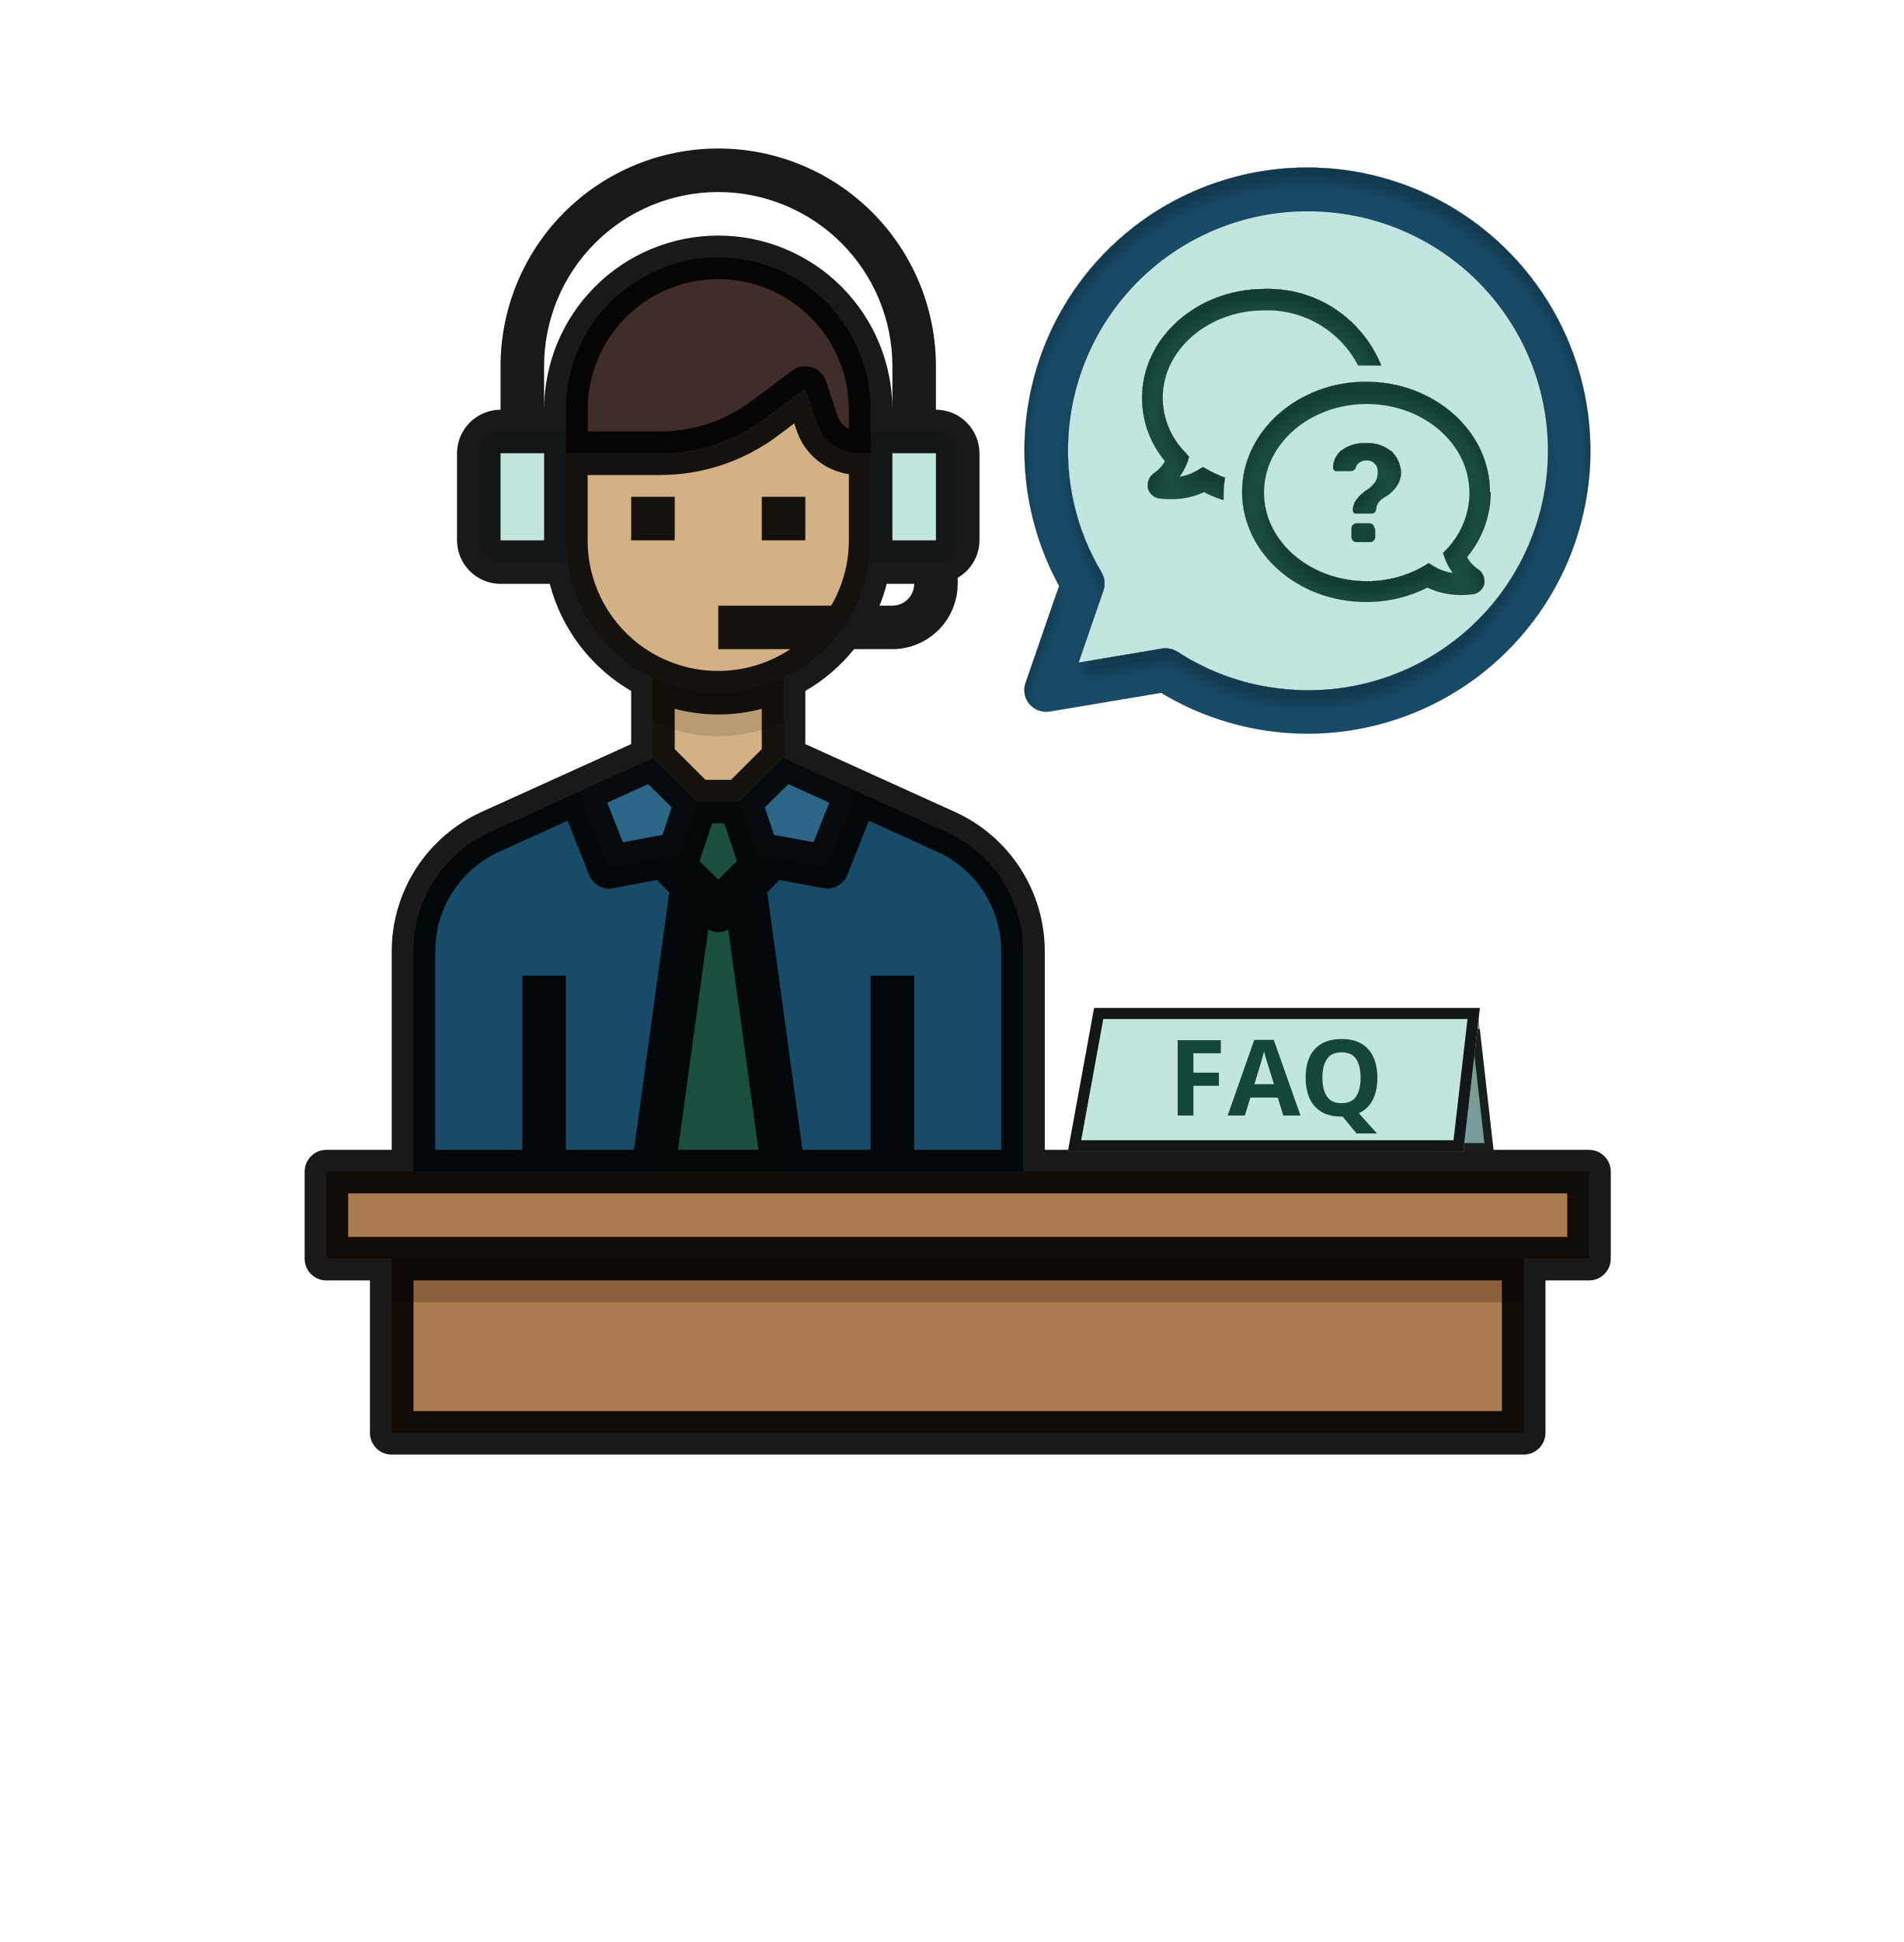
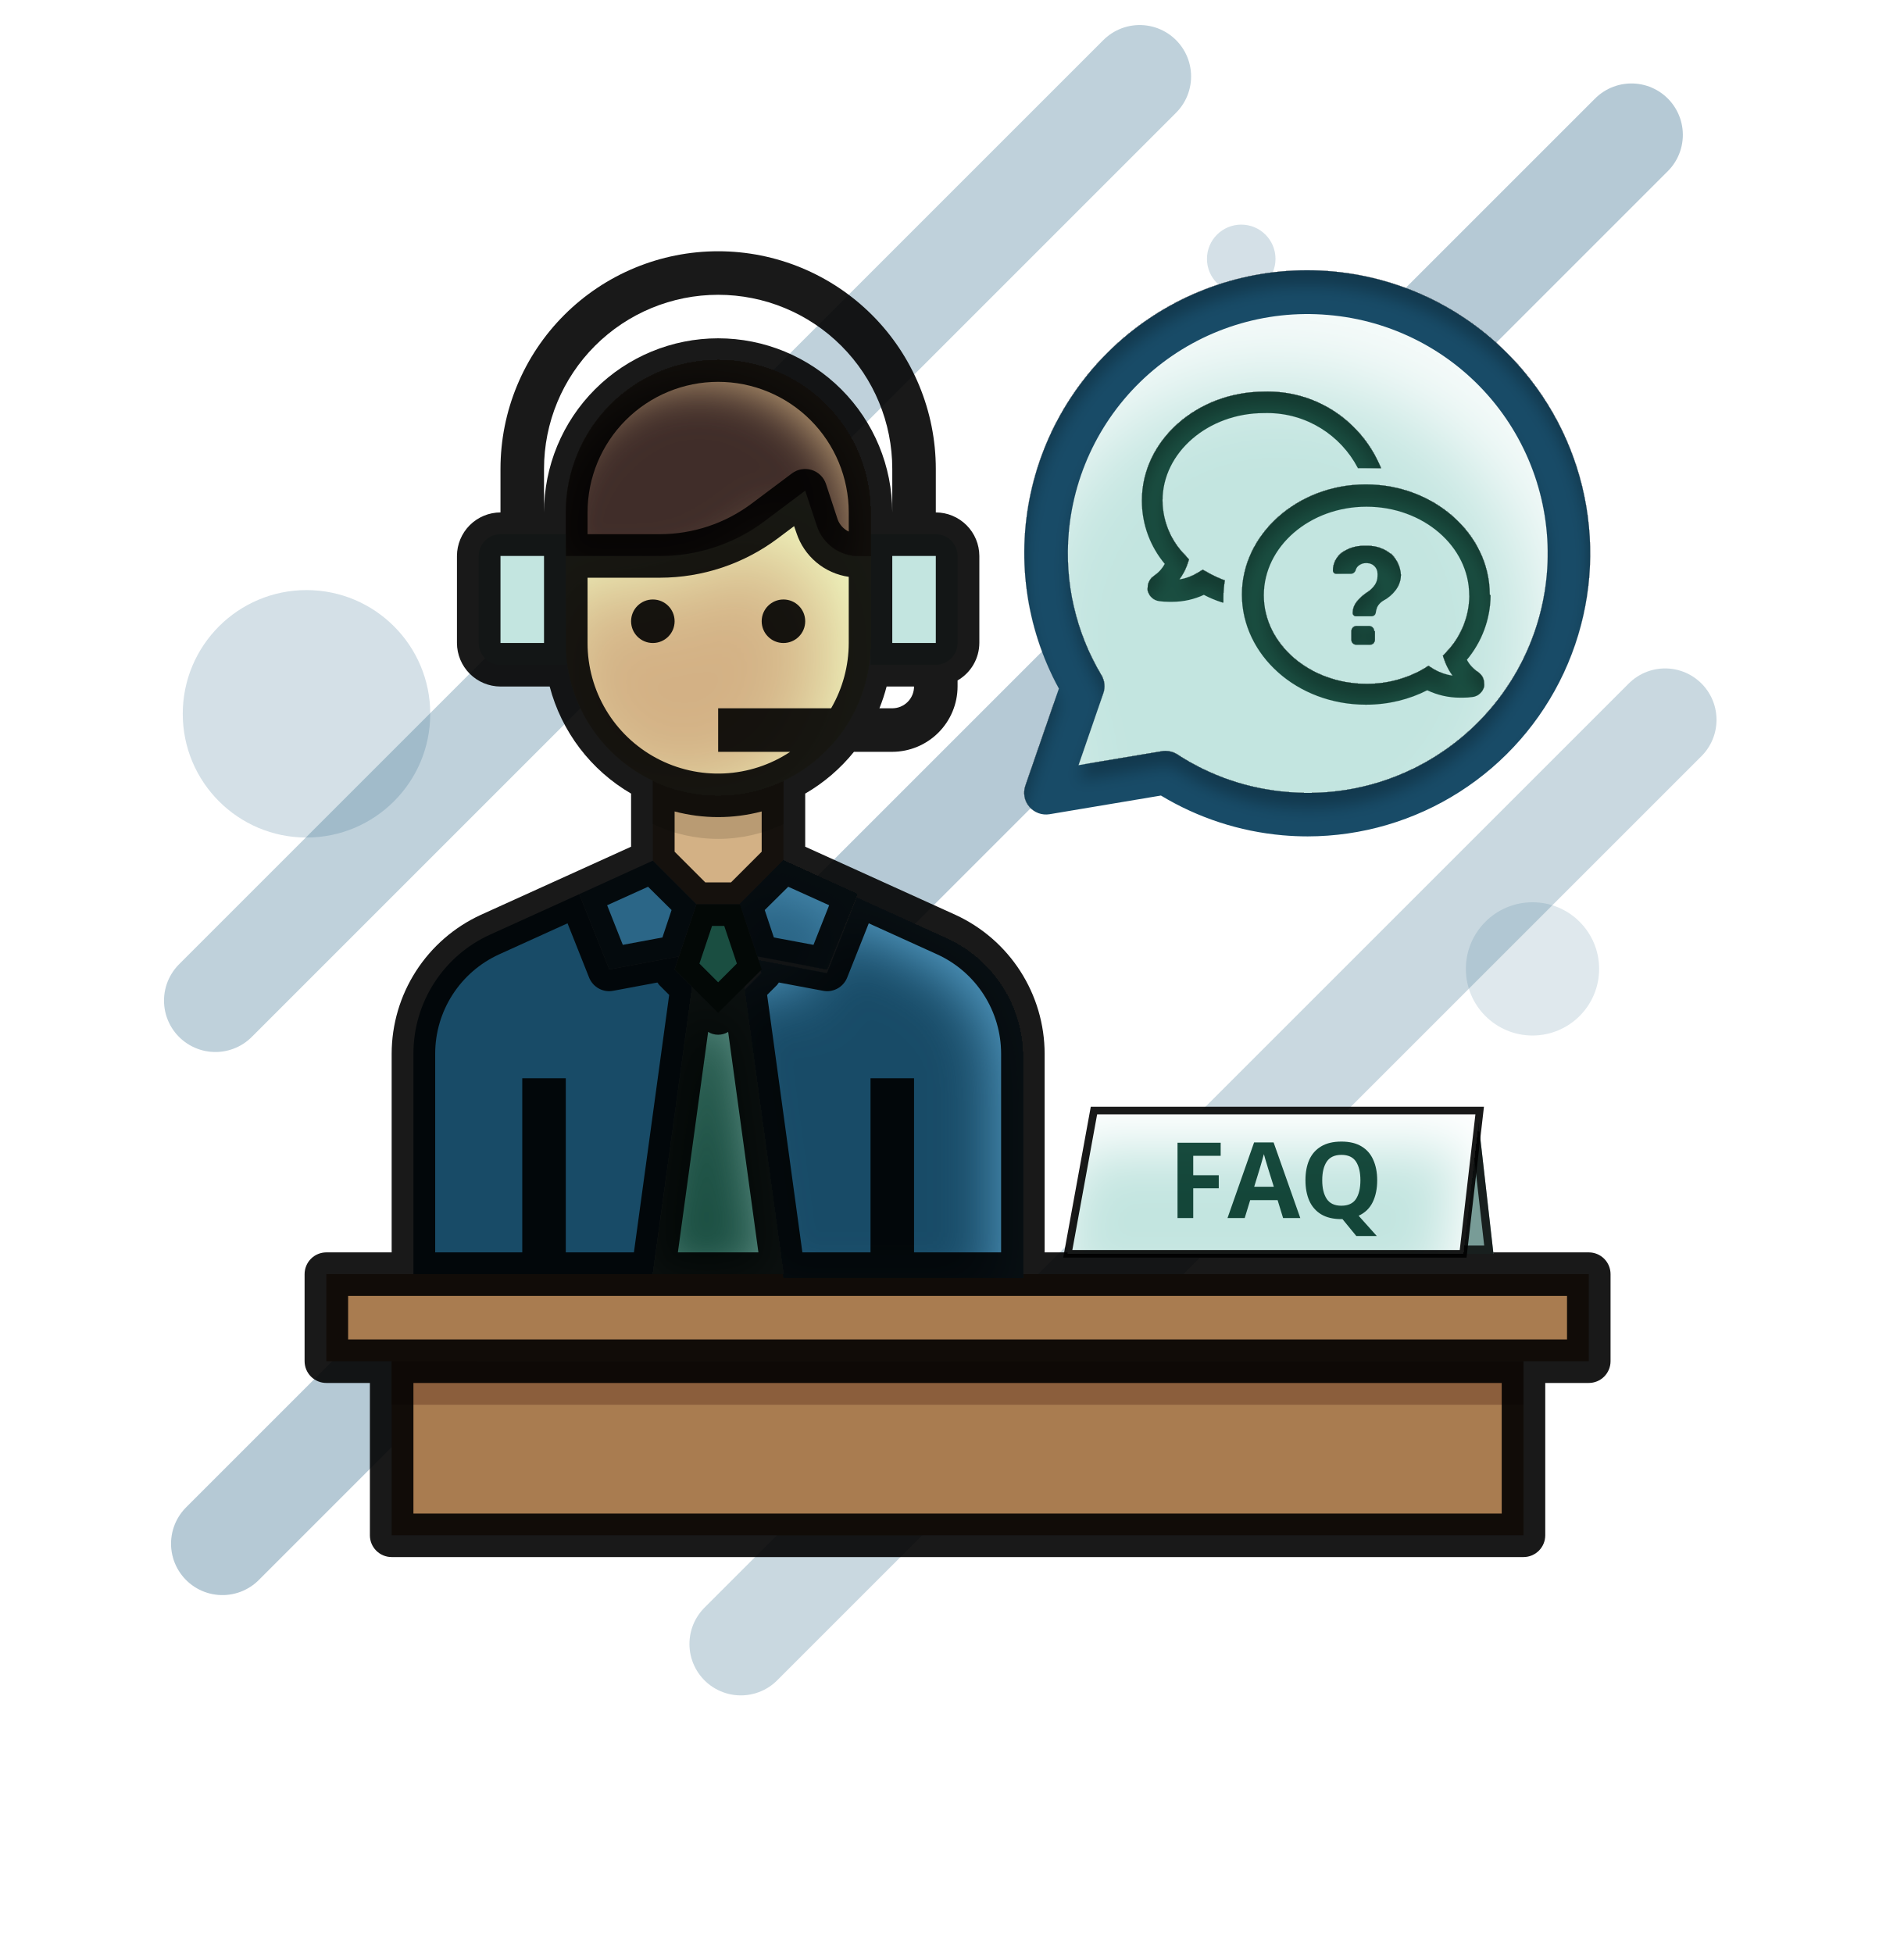
- <svg xmlns="http://www.w3.org/2000/svg" width="500" height="510" viewBox="0 0 500 510" fill="none">
-   <path d="M142.883 307.684H108.583V249.774C108.576 243.179 110.47 236.722 114.039 231.176C117.608 225.63 122.701 221.23 128.706 218.504L152.144 207.871L160.033 227.651L178.327 224.221L177.183 227.651L181.814 232.281L171.467 307.684H142.883Z" fill="#184B67" />
-   <path d="M205.766 176.201V199.068L194.333 210.501H182.9L171.467 199.068V176.201H205.766Z" fill="#D3B185" />
-   <path d="M417.283 307.684V330.551H400.133H102.867H85.717V307.684H108.583H142.883H171.466H205.766H234.35H268.65H417.283Z" fill="#A97C50" />
-   <path d="M400.133 330.551H102.867V376.284H400.133V330.551Z" fill="#A97C50" />
-   <path d="M234.35 307.684H205.766L195.419 232.281L200.05 227.651L198.906 224.221L217.2 227.651L225.089 207.871L248.527 218.504C254.532 221.23 259.625 225.63 263.194 231.176C266.763 236.722 268.657 243.179 268.65 249.774V307.684H234.35Z" fill="#184B67" />
-   <path d="M251.5 119.034V141.901C251.5 143.417 250.897 144.871 249.825 145.943C248.753 147.015 247.299 147.618 245.783 147.618H228.633V113.318H245.783C247.299 113.318 248.753 113.92 249.825 114.992C250.897 116.064 251.5 117.518 251.5 119.034Z" fill="#C3E5E0" />
-   <path d="M205.766 176.201V189.464C200.411 192.023 194.552 193.351 188.617 193.351C182.681 193.351 176.822 192.023 171.467 189.464V176.201H205.766Z" fill="#B99B73" />
-   <path d="M225.432 119.034C223.03 119.029 220.69 118.27 218.741 116.865C216.793 115.46 215.334 113.48 214.57 111.203L211.483 101.884L200.793 109.888C192.88 115.832 183.25 119.042 173.353 119.034H148.6V141.901C148.6 152.514 152.816 162.692 160.32 170.197C167.825 177.702 178.003 181.918 188.616 181.918C199.23 181.918 209.408 177.702 216.913 170.197C224.417 162.692 228.633 152.514 228.633 141.901V119.034H225.432Z" fill="#D3B185" />
-   <path d="M228.633 113.318V119.034H225.432C223.03 119.029 220.69 118.27 218.741 116.865C216.793 115.46 215.334 113.48 214.57 111.203L211.483 101.884L200.793 109.888C192.88 115.832 183.25 119.042 173.353 119.034H148.6V107.601C148.6 96.988 152.816 86.81 160.32 79.305C167.825 71.8 178.003 67.584 188.616 67.584C199.23 67.584 209.408 71.8 216.913 79.305C224.417 86.81 228.633 96.988 228.633 107.601V113.318Z" fill="#402D29" />
-   <path d="M205.767 199.068L225.089 207.871L217.2 227.651L198.907 224.221L194.333 210.501L205.767 199.068Z" fill="#2B6687" />
-   <path d="M195.419 232.281L205.766 307.684H171.467L181.814 232.281L188.617 239.084L195.419 232.281Z" fill="#1A4E41" />
-   <path d="M198.907 224.221L200.05 227.651L195.419 232.281L188.617 239.084L181.814 232.281L177.183 227.651L178.327 224.221L182.9 210.501H194.333L198.907 224.221Z" fill="#1A4E41" />
-   <path d="M182.9 210.501L178.327 224.221L160.033 227.651L152.144 207.871L171.467 199.068L182.9 210.501Z" fill="#2B6687" />
-   <path d="M148.6 141.901V147.618H131.45C129.934 147.618 128.48 147.015 127.408 145.943C126.336 144.871 125.733 143.417 125.733 141.901V119.034C125.733 117.518 126.336 116.064 127.408 114.992C128.48 113.92 129.934 113.318 131.45 113.318H148.6V141.901Z" fill="#C3E5E0" />
-   <path d="M400.133 330.551H102.867V341.984H400.133V330.551Z" fill="#8B5E3C" />
-   <path d="M417.283 301.966H274.366V249.773C274.354 242.089 272.139 234.57 267.985 228.106C263.831 221.642 257.912 216.504 250.928 213.301L211.483 195.407V181.459C216.388 178.615 220.728 174.894 224.288 170.483H234.35C238.894 170.469 243.248 168.658 246.462 165.445C249.675 162.231 251.486 157.877 251.5 153.333V151.732C253.228 150.734 254.665 149.302 255.668 147.577C256.67 145.852 257.204 143.895 257.216 141.899V119.033C257.207 116.003 256 113.1 253.858 110.958C251.715 108.816 248.813 107.609 245.783 107.599V96.166C245.783 81.005 239.76 66.464 229.039 55.743C218.319 45.023 203.778 39 188.617 39C173.455 39 158.914 45.023 148.194 55.743C137.473 66.464 131.45 81.005 131.45 96.166V107.599C128.42 107.609 125.518 108.816 123.375 110.958C121.233 113.1 120.026 116.003 120.017 119.033V141.899C120.026 144.929 121.233 147.832 123.375 149.974C125.518 152.116 128.42 153.324 131.45 153.333H144.37C145.908 159.197 148.588 164.7 152.257 169.526C155.926 174.353 160.511 178.408 165.75 181.459V195.407L126.305 213.301C119.321 216.504 113.402 221.642 109.248 228.106C105.094 234.57 102.879 242.089 102.867 249.773V301.966H85.717C84.201 301.966 82.746 302.568 81.674 303.64C80.602 304.712 80 306.166 80 307.683V330.549C80 332.065 80.602 333.519 81.674 334.591C82.746 335.664 84.201 336.266 85.717 336.266H97.15V376.282C97.15 377.799 97.752 379.253 98.824 380.325C99.896 381.397 101.35 381.999 102.867 381.999H400.133C401.649 381.999 403.103 381.397 404.175 380.325C405.247 379.253 405.85 377.799 405.85 376.282V336.266H417.283C418.799 336.266 420.253 335.664 421.325 334.591C422.397 333.519 423 332.065 423 330.549V307.683C423 306.166 422.397 304.712 421.325 303.64C420.253 302.568 418.799 301.966 417.283 301.966ZM222.516 229.764L228.176 215.53L246.183 223.705C251.178 225.99 255.411 229.662 258.381 234.283C261.35 238.904 262.93 244.28 262.933 249.773V301.966H240.066V256.233H228.633V301.966H210.74L201.479 234.338L204.109 231.708C204.275 231.509 204.427 231.299 204.566 231.079L216.171 233.252C216.51 233.318 216.854 233.356 217.2 233.366C218.345 233.367 219.464 233.024 220.412 232.382C221.359 231.74 222.093 230.828 222.516 229.764ZM217.771 210.785L213.656 221.189L203.251 219.246L200.85 212.043L207.024 205.926L217.771 210.785ZM222.916 112.63C221.562 111.987 220.515 110.837 220.001 109.429L216.914 100.053C216.617 99.201 216.124 98.43 215.475 97.803C214.826 97.176 214.039 96.711 213.177 96.444C212.314 96.177 211.402 96.116 210.512 96.266C209.622 96.417 208.78 96.774 208.053 97.309L197.363 105.313C190.428 110.492 182.009 113.299 173.353 113.316H154.317V107.599C154.317 98.503 157.93 89.778 164.363 83.346C170.795 76.913 179.52 73.299 188.617 73.299C197.713 73.299 206.438 76.913 212.87 83.346C219.303 89.778 222.916 98.503 222.916 107.599V112.63ZM234.35 159.049H230.977C231.725 157.185 232.355 155.276 232.863 153.333H240.066C240.066 154.849 239.464 156.303 238.392 157.375C237.32 158.447 235.866 159.049 234.35 159.049ZM245.783 141.899H234.35V119.033H245.783V141.899ZM142.883 141.899H131.45V119.033H142.883V141.899ZM142.883 107.599V96.166C142.883 84.037 147.702 72.404 156.278 63.828C164.855 55.251 176.487 50.433 188.617 50.433C200.746 50.433 212.378 55.251 220.955 63.828C229.532 72.404 234.35 84.037 234.35 96.166V107.599C234.35 95.47 229.532 83.838 220.955 75.261C212.378 66.684 200.746 61.866 188.617 61.866C176.487 61.866 164.855 66.684 156.278 75.261C147.702 83.838 142.883 95.47 142.883 107.599ZM154.317 141.899V124.749H173.353C184.483 124.736 195.311 121.127 204.223 114.459L208.568 111.201L209.197 113.03C210.19 116.031 211.999 118.696 214.423 120.726C216.846 122.756 219.788 124.07 222.916 124.521V141.899C222.91 147.924 221.313 153.84 218.286 159.049H188.617V170.483H207.539C202.373 173.911 196.375 175.874 190.182 176.162C183.989 176.45 177.834 175.053 172.373 172.12C166.911 169.187 162.347 164.827 159.168 159.505C155.988 154.184 154.311 148.099 154.317 141.899ZM185.987 244.056C186.778 244.542 187.688 244.799 188.617 244.799C189.545 244.799 190.455 244.542 191.246 244.056L199.192 301.966H178.041L185.987 244.056ZM183.7 226.106L187.016 216.216H190.217L193.533 226.106L188.617 231.022L183.7 226.106ZM191.989 204.783H185.244L177.183 196.722V186.146C184.677 188.128 192.556 188.128 200.05 186.146V196.722L191.989 204.783ZM170.209 205.926L176.383 212.043L173.982 219.246L163.578 221.189L159.462 210.785L170.209 205.926ZM114.3 249.773C114.303 244.28 115.883 238.904 118.853 234.283C121.822 229.662 126.055 225.99 131.05 223.705L149.057 215.53L154.717 229.764C155.14 230.828 155.874 231.74 156.822 232.382C157.769 233.024 158.888 233.367 160.033 233.366C160.379 233.356 160.723 233.318 161.062 233.252L172.667 231.079C172.806 231.299 172.958 231.509 173.124 231.708L175.754 234.338L166.493 301.966H148.6V256.233H137.167V301.966H114.3V249.773ZM394.416 370.566H108.583V336.266H394.416V370.566ZM411.566 324.833H91.433V313.399H411.566V324.833Z" fill="black" fill-opacity="0.9" />
-   <path d="M211.483 130.468H200.05V141.901H211.483V130.468Z" fill="black" fill-opacity="0.9" />
-   <path d="M177.183 130.468H165.75V141.901H177.183V130.468Z" fill="black" fill-opacity="0.9" />
-   <path d="M388 265L392.246 302.344H376.688L388 265Z" fill="#789C97" />
-   <path d="M378.151 301.258L387.515 270.344L391.03 301.258H378.151Z" stroke="black" stroke-opacity="0.8" stroke-width="2.171" />
-   <path d="M287.32 264.715H388.628L384.286 302.344H280.445L287.32 264.715Z" fill="#C3E5E0" />
-   <path d="M282.181 300.897L288.526 266.162H387.004L382.996 300.897H282.181Z" stroke="black" stroke-opacity="0.9" stroke-width="2.895" />
+ <svg xmlns="http://www.w3.org/2000/svg" width="500" height="513" viewBox="0 0 500 513" fill="none">
+   <line x1="194.576" y1="431.832" x2="437.332" y2="189.076" stroke="#2B6687" stroke-opacity="0.25" stroke-width="27" stroke-linecap="round" />
+   <line x1="58.421" y1="405.487" x2="428.487" y2="35.421" stroke="#2B6687" stroke-opacity="0.35" stroke-width="27" stroke-linecap="round" />
+   <line x1="56.576" y1="262.832" x2="299.332" y2="20.076" stroke="#2B6687" stroke-opacity="0.3" stroke-width="27" stroke-linecap="round" />
+   <path d="M420 254.5C420 264.165 412.165 272 402.5 272C392.835 272 385 264.165 385 254.5C385 244.835 392.835 237 402.5 237C412.165 237 420 244.835 420 254.5Z" fill="#2B6687" fill-opacity="0.15" />
+   <path d="M335 68C335 72.971 330.971 77 326 77C321.029 77 317 72.971 317 68C317 63.029 321.029 59 326 59C330.971 59 335 63.029 335 68Z" fill="#2B6687" fill-opacity="0.2" />
+   <path d="M113 187.5C113 205.449 98.449 220 80.5 220C62.551 220 48 205.449 48 187.5C48 169.551 62.551 155 80.5 155C98.449 155 113 169.551 113 187.5Z" fill="#2B6687" fill-opacity="0.2" />
+   <path d="M142.883 334.684H108.583V276.774C108.576 270.179 110.47 263.722 114.039 258.176C117.608 252.63 122.701 248.23 128.706 245.504L152.144 234.871L160.033 254.651L178.327 251.221L177.183 254.651L181.814 259.281L171.467 334.684H142.883Z" fill="#184B67" />
+   <path d="M205.766 203.201V226.068L194.333 237.501H182.9L171.467 226.068V203.201H205.766Z" fill="#D3B185" />
+   <path d="M417.283 334.684V357.551H400.133H102.867H85.717V334.684H108.583H142.883H171.466H205.766H234.35H268.65H417.283Z" fill="#A97C50" />
+   <path d="M400.133 357.551H102.867V403.284H400.133V357.551Z" fill="#A97C50" />
+   <g filter="url(#filter0_i)">
+     <path d="M234.35 335.684H205.766L195.419 260.281L200.05 255.651L198.906 252.221L217.2 255.651L225.089 235.871L248.527 246.504C254.532 249.23 259.625 253.63 263.194 259.176C266.763 264.722 268.657 271.179 268.65 277.774V335.684H234.35Z" fill="#184B67" />
+   </g>
+   <path d="M251.5 146.034V168.901C251.5 170.417 250.897 171.871 249.825 172.943C248.753 174.015 247.299 174.618 245.783 174.618H228.633V140.318H245.783C247.299 140.318 248.753 140.92 249.825 141.992C250.897 143.064 251.5 144.518 251.5 146.034Z" fill="#C3E5E0" />
+   <path d="M205.766 203.201V216.464C200.411 219.023 194.552 220.351 188.617 220.351C182.681 220.351 176.822 219.023 171.467 216.464V203.201H205.766Z" fill="#B99B73" />
+   <g filter="url(#filter1_i)">
+     <path d="M225.432 146.034C223.03 146.029 220.69 145.27 218.741 143.865C216.793 142.46 215.334 140.48 214.57 138.202L211.483 128.884L200.793 136.888C192.88 142.832 183.25 146.042 173.353 146.034H148.6V168.901C148.6 179.514 152.816 189.692 160.32 197.197C167.825 204.702 178.003 208.918 188.616 208.918C199.23 208.918 209.408 204.702 216.913 197.197C224.417 189.692 228.633 179.514 228.633 168.901V146.034H225.432Z" fill="#D3B185" />
+   </g>
+   <g filter="url(#filter2_i)">
+     <path d="M228.633 140.318V146.034H225.432C223.03 146.029 220.69 145.27 218.741 143.865C216.793 142.46 215.334 140.48 214.57 138.202L211.483 128.884L200.793 136.888C192.88 142.831 183.25 146.042 173.353 146.034H148.6V134.601C148.6 123.988 152.816 113.81 160.32 106.305C167.825 98.8 178.003 94.584 188.616 94.584C199.23 94.584 209.408 98.8 216.913 106.305C224.417 113.81 228.633 123.988 228.633 134.601V140.318Z" fill="#402D29" />
+   </g>
+   <g filter="url(#filter3_i)">
+     <path d="M205.767 226.068L225.089 234.871L217.2 254.651L198.907 251.221L194.333 237.501L205.767 226.068Z" fill="#2B6687" />
+   </g>
+   <g filter="url(#filter4_i)">
+     <path d="M195.419 259.281L205.766 334.684H171.467L181.814 259.281L188.617 266.084L195.419 259.281Z" fill="#1A4E41" />
+   </g>
+   <path d="M198.907 251.221L200.05 254.651L195.419 259.281L188.617 266.084L181.814 259.281L177.183 254.651L178.327 251.221L182.9 237.501H194.333L198.907 251.221Z" fill="#1A4E41" />
+   <path d="M182.9 237.501L178.327 251.221L160.033 254.651L152.144 234.871L171.467 226.068L182.9 237.501Z" fill="#2B6687" />
+   <path d="M148.6 168.901V174.618H131.45C129.934 174.618 128.48 174.015 127.408 172.943C126.336 171.871 125.733 170.417 125.733 168.901V146.034C125.733 144.518 126.336 143.064 127.408 141.992C128.48 140.92 129.934 140.318 131.45 140.318H148.6V168.901Z" fill="#C3E5E0" />
+   <path d="M400.133 357.551H102.867V368.984H400.133V357.551Z" fill="#8B5E3C" />
+   <path d="M417.283 328.966H274.366V276.773C274.354 269.089 272.139 261.57 267.985 255.106C263.831 248.642 257.912 243.504 250.928 240.3L211.483 222.407V208.459C216.388 205.615 220.728 201.894 224.288 197.483H234.35C238.894 197.469 243.248 195.658 246.462 192.445C249.675 189.231 251.486 184.877 251.5 180.333V178.732C253.228 177.734 254.665 176.302 255.668 174.577C256.67 172.852 257.204 170.895 257.216 168.899V146.033C257.207 143.003 256 140.1 253.858 137.958C251.715 135.816 248.813 134.608 245.783 134.599V123.166C245.783 108.005 239.76 93.464 229.039 82.743C218.319 72.022 203.778 65.999 188.617 65.999C173.455 65.999 158.914 72.022 148.194 82.743C137.473 93.464 131.45 108.005 131.45 123.166V134.599C128.42 134.608 125.518 135.816 123.375 137.958C121.233 140.1 120.026 143.003 120.017 146.033V168.899C120.026 171.929 121.233 174.832 123.375 176.974C125.518 179.116 128.42 180.324 131.45 180.333H144.37C145.908 186.197 148.588 191.7 152.257 196.526C155.926 201.353 160.511 205.408 165.75 208.459V222.407L126.305 240.3C119.321 243.504 113.402 248.642 109.248 255.106C105.094 261.57 102.879 269.089 102.867 276.773V328.966H85.717C84.201 328.966 82.746 329.568 81.674 330.64C80.602 331.712 80 333.166 80 334.682V357.549C80 359.065 80.602 360.519 81.674 361.591C82.746 362.664 84.201 363.266 85.717 363.266H97.15V403.282C97.15 404.799 97.752 406.253 98.824 407.325C99.896 408.397 101.35 408.999 102.867 408.999H400.133C401.649 408.999 403.103 408.397 404.175 407.325C405.247 406.253 405.85 404.799 405.85 403.282V363.266H417.283C418.799 363.266 420.253 362.664 421.325 361.591C422.397 360.519 423 359.065 423 357.549V334.682C423 333.166 422.397 331.712 421.325 330.64C420.253 329.568 418.799 328.966 417.283 328.966ZM222.516 256.764L228.176 242.53L246.183 250.705C251.178 252.99 255.411 256.662 258.381 261.283C261.35 265.904 262.93 271.28 262.933 276.773V328.966H240.066V283.233H228.633V328.966H210.74L201.479 261.338L204.109 258.708C204.275 258.509 204.427 258.299 204.566 258.079L216.171 260.252C216.51 260.318 216.854 260.356 217.2 260.366C218.345 260.367 219.464 260.024 220.412 259.382C221.359 258.74 222.093 257.828 222.516 256.764ZM217.771 237.785L213.656 248.189L203.251 246.246L200.85 239.043L207.024 232.926L217.771 237.785ZM222.916 139.63C221.562 138.987 220.515 137.837 220.001 136.429L216.914 127.053C216.617 126.201 216.124 125.43 215.475 124.803C214.826 124.176 214.039 123.711 213.177 123.444C212.314 123.177 211.402 123.116 210.512 123.266C209.622 123.417 208.78 123.774 208.053 124.309L197.363 132.313C190.428 137.492 182.009 140.299 173.353 140.316H154.317V134.599C154.317 125.503 157.93 116.778 164.363 110.346C170.795 103.913 179.52 100.299 188.617 100.299C197.713 100.299 206.438 103.913 212.87 110.346C219.303 116.778 222.916 125.503 222.916 134.599V139.63ZM234.35 186.049H230.977C231.725 184.185 232.355 182.276 232.863 180.333H240.066C240.066 181.849 239.464 183.303 238.392 184.375C237.32 185.447 235.866 186.049 234.35 186.049ZM245.783 168.899H234.35V146.033H245.783V168.899ZM142.883 168.899H131.45V146.033H142.883V168.899ZM142.883 134.599V123.166C142.883 111.037 147.702 99.404 156.278 90.828C164.855 82.251 176.487 77.433 188.617 77.433C200.746 77.433 212.378 82.251 220.955 90.828C229.532 99.404 234.35 111.037 234.35 123.166V134.599C234.35 122.47 229.532 110.838 220.955 102.261C212.378 93.684 200.746 88.866 188.617 88.866C176.487 88.866 164.855 93.684 156.278 102.261C147.702 110.838 142.883 122.47 142.883 134.599ZM154.317 168.899V151.749H173.353C184.483 151.736 195.311 148.127 204.223 141.459L208.568 138.201L209.197 140.03C210.19 143.031 211.999 145.696 214.423 147.726C216.846 149.756 219.788 151.07 222.916 151.521V168.899C222.91 174.924 221.313 180.84 218.286 186.049H188.617V197.483H207.539C202.373 200.911 196.375 202.873 190.182 203.162C183.989 203.45 177.834 202.053 172.373 199.12C166.911 196.187 162.347 191.827 159.168 186.505C155.988 181.183 154.311 175.099 154.317 168.899ZM185.987 271.056C186.778 271.542 187.688 271.799 188.617 271.799C189.545 271.799 190.455 271.542 191.246 271.056L199.192 328.966H178.041L185.987 271.056ZM183.7 253.106L187.016 243.216H190.217L193.533 253.106L188.617 258.022L183.7 253.106ZM191.989 231.783H185.244L177.183 223.722V213.146C184.677 215.128 192.556 215.128 200.05 213.146V223.722L191.989 231.783ZM170.209 232.926L176.383 239.043L173.982 246.246L163.578 248.189L159.462 237.785L170.209 232.926ZM114.3 276.773C114.303 271.28 115.883 265.904 118.853 261.283C121.822 256.662 126.055 252.99 131.05 250.705L149.057 242.53L154.717 256.764C155.14 257.828 155.874 258.74 156.822 259.382C157.769 260.024 158.888 260.367 160.033 260.366C160.379 260.356 160.723 260.318 161.062 260.252L172.667 258.079C172.806 258.299 172.958 258.509 173.124 258.708L175.754 261.338L166.493 328.966H148.6V283.233H137.167V328.966H114.3V276.773ZM394.416 397.566H108.583V363.266H394.416V397.566ZM411.566 351.832H91.433V340.399H411.566V351.832Z" fill="black" fill-opacity="0.9" />
+   <path d="M200.05 163.184C200.05 166.342 202.609 168.901 205.766 168.901C208.924 168.901 211.483 166.342 211.483 163.184C211.483 160.027 208.924 157.468 205.766 157.468C202.609 157.468 200.05 160.027 200.05 163.184Z" fill="black" fill-opacity="0.9" />
+   <path d="M165.75 163.184C165.75 166.342 168.309 168.901 171.466 168.901C174.624 168.901 177.183 166.342 177.183 163.184C177.183 160.027 174.624 157.468 171.466 157.468C168.309 157.468 165.75 160.027 165.75 163.184Z" fill="black" fill-opacity="0.9" />
+   <path d="M388 292L392.246 329.344H376.688L388 292Z" fill="#789C97" />
+   <path d="M378.151 328.258L387.515 297.344L391.03 328.258H378.151Z" stroke="black" stroke-opacity="0.8" stroke-width="2.171" />
+   <g filter="url(#filter5_i)">
+     <path d="M287.32 291.715H388.628L384.286 329.344H280.445L287.32 291.715Z" fill="#C3E5E0" />
+   </g>
+   <path d="M287.32 291.715H388.628L384.286 329.344H280.445L287.32 291.715Z" stroke="black" stroke-opacity="0.9" stroke-width="2" />
  <g style="mix-blend-mode:multiply">
-     <path d="M313.394 292.951H309.266V273.168H320.599V276.604H313.394V281.702H320.1V285.138H313.394V292.951ZM336.997 292.951L335.556 288.241H328.352L326.911 292.951H322.395L329.377 273.085H334.503L341.514 292.951H336.997ZM333.118 280.122C333.026 279.808 332.906 279.411 332.758 278.931C332.61 278.451 332.462 277.961 332.314 277.462C332.167 276.964 332.047 276.53 331.954 276.16C331.862 276.53 331.733 276.991 331.566 277.546C331.419 278.081 331.271 278.599 331.123 279.097C330.994 279.578 330.892 279.919 330.818 280.122L329.405 284.722H334.559L333.118 280.122ZM361.71 283.032C361.71 285.248 361.313 287.17 360.519 288.795C359.724 290.402 358.496 291.584 356.833 292.342L361.599 297.662H356.224L352.594 293.228H352.289C350.146 293.228 348.373 292.804 346.969 291.954C345.584 291.104 344.549 289.913 343.866 288.38C343.201 286.846 342.868 285.055 342.868 283.004C342.868 280.954 343.201 279.171 343.866 277.656C344.549 276.142 345.584 274.969 346.969 274.137C348.373 273.288 350.156 272.863 352.317 272.863C354.46 272.863 356.224 273.288 357.609 274.137C358.995 274.969 360.02 276.151 360.685 277.684C361.368 279.199 361.71 280.981 361.71 283.032ZM347.274 283.032C347.274 285.101 347.671 286.736 348.466 287.936C349.26 289.118 350.534 289.71 352.289 289.71C354.081 289.71 355.365 289.118 356.141 287.936C356.917 286.736 357.304 285.101 357.304 283.032C357.304 280.944 356.917 279.31 356.141 278.127C355.365 276.945 354.09 276.354 352.317 276.354C350.544 276.354 349.26 276.945 348.466 278.127C347.671 279.31 347.274 280.944 347.274 283.032Z" fill="#1A4E41" />
+     <path d="M313.394 319.951H309.266V300.168H320.599V303.603H313.394V308.702H320.1V312.138H313.394V319.951ZM336.997 319.951L335.556 315.241H328.352L326.911 319.951H322.395L329.377 300.084H334.503L341.514 319.951H336.997ZM333.118 307.122C333.026 306.808 332.906 306.411 332.758 305.931C332.61 305.451 332.462 304.961 332.314 304.462C332.167 303.964 332.047 303.53 331.954 303.16C331.862 303.53 331.733 303.991 331.566 304.546C331.419 305.081 331.271 305.598 331.123 306.097C330.994 306.577 330.892 306.919 330.818 307.122L329.405 311.722H334.559L333.118 307.122ZM361.71 310.032C361.71 312.248 361.313 314.17 360.519 315.795C359.724 317.402 358.496 318.584 356.833 319.342L361.599 324.662H356.224L352.594 320.228H352.289C350.146 320.228 348.373 319.804 346.969 318.954C345.584 318.104 344.549 316.913 343.866 315.379C343.201 313.846 342.868 312.054 342.868 310.004C342.868 307.954 343.201 306.171 343.866 304.656C344.549 303.142 345.584 301.969 346.969 301.137C348.373 300.288 350.156 299.863 352.317 299.863C354.46 299.863 356.224 300.288 357.609 301.137C358.995 301.969 360.02 303.151 360.685 304.684C361.368 306.199 361.71 307.981 361.71 310.032ZM347.274 310.032C347.274 312.101 347.671 313.735 348.466 314.936C349.26 316.118 350.534 316.709 352.289 316.709C354.081 316.709 355.365 316.118 356.141 314.936C356.917 313.735 357.304 312.101 357.304 310.032C357.304 307.944 356.917 306.31 356.141 305.127C355.365 303.945 354.09 303.354 352.317 303.354C350.544 303.354 349.26 303.945 348.466 305.127C347.671 306.31 347.274 307.944 347.274 310.032Z" fill="#1A4E41" />
  </g>
-   <path d="M411.653 124.377C410.874 133.352 408.332 142.084 404.174 150.075C400.015 158.066 394.321 165.158 387.418 170.946C380.516 176.734 372.539 181.104 363.945 183.805C355.352 186.506 346.31 187.486 337.337 186.689C326.199 185.764 315.469 182.07 306.124 175.941L274.739 181.258L284.343 153.303C278.838 144.007 275.608 133.541 274.916 122.759C274.223 111.977 276.088 101.184 280.359 91.26C284.63 81.335 291.185 72.561 299.491 65.651C307.796 58.741 317.617 53.892 328.153 51.498C338.689 49.104 349.641 49.234 360.117 51.876C370.593 54.519 380.296 59.599 388.436 66.704C396.576 73.808 402.922 82.735 406.957 92.758C410.991 102.78 412.601 113.615 411.653 124.377Z" fill="#C3E5E0" />
-   <g filter="url(#filter0_i)">
-     <path d="M270.349 184.928C270.992 185.683 271.82 186.258 272.752 186.598C273.683 186.939 274.687 187.033 275.665 186.872L304.912 181.967C314.628 187.833 325.556 191.404 336.862 192.405C339.076 192.6 341.279 192.697 343.471 192.697C357.606 192.672 371.442 188.616 383.354 181.005C395.266 173.394 404.76 162.543 410.722 149.726C416.684 136.909 418.868 122.657 417.015 108.643C415.163 94.629 409.353 81.434 400.266 70.606C388.434 56.469 371.768 47.236 353.507 44.704C335.247 42.172 316.697 46.521 301.465 56.906C286.233 67.29 275.407 82.968 271.092 100.891C266.776 118.814 269.281 137.702 278.118 153.881L269.314 179.371C268.99 180.308 268.915 181.312 269.097 182.287C269.278 183.261 269.709 184.171 270.349 184.928ZM280.696 112.898C282.149 96.284 290.142 80.928 302.916 70.207C315.691 59.486 332.202 54.279 348.816 55.731C357.07 56.416 365.107 58.724 372.467 62.523C379.826 66.322 386.363 71.537 391.701 77.87C397.039 84.203 401.073 91.527 403.573 99.423C406.072 107.319 406.987 115.631 406.265 123.882C405.543 132.133 403.198 140.16 399.365 147.502C395.532 154.844 390.287 161.356 383.93 166.665C377.573 171.974 370.23 175.975 362.322 178.438C354.415 180.901 346.098 181.778 337.851 181.018C327.636 180.15 317.794 176.766 309.205 171.168C308.278 170.569 307.198 170.252 306.095 170.253C305.779 170.254 305.463 170.281 305.152 170.333L283.257 174.003L289.762 155.138C290.034 154.354 290.131 153.519 290.047 152.692C289.963 151.866 289.7 151.068 289.277 150.354C282.545 139.081 279.542 125.971 280.696 112.892V112.898Z" fill="#184B67" />
+   <g filter="url(#filter6_i)">
+     <path d="M411.653 151.377C410.874 160.351 408.332 169.084 404.174 177.075C400.015 185.066 394.321 192.158 387.418 197.946C380.516 203.734 372.539 208.104 363.945 210.805C355.352 213.506 346.31 214.486 337.337 213.689C326.199 212.764 315.469 209.07 306.124 202.941L274.739 208.258L284.343 180.303C278.838 171.007 275.608 160.541 274.916 149.759C274.223 138.977 276.088 128.184 280.359 118.26C284.63 108.335 291.185 99.561 299.491 92.651C307.796 85.741 317.617 80.892 328.153 78.498C338.689 76.104 349.641 76.234 360.117 78.876C370.593 81.518 380.296 86.599 388.436 93.703C396.576 100.808 402.922 109.735 406.957 119.758C410.991 129.78 412.601 140.614 411.653 151.377Z" fill="#C3E5E0" />
  </g>
-   <g filter="url(#filter1_i)">
-     <path d="M361.112 138.787V141.063C361.112 141.776 360.528 142.367 359.808 142.367H356.192C355.49 142.342 354.925 141.776 354.925 141.063V138.787C354.925 138.03 355.54 137.415 356.296 137.415H359.624C360.356 137.452 360.928 138.049 360.928 138.787H361.112ZM365.233 118.458C363.616 117.154 361.531 116.367 359.267 116.361H358.148C355.995 116.361 353.996 117.056 352.366 118.224L352.397 118.2C350.988 119.282 350.09 120.968 350.084 122.862C350.084 123.342 350.471 123.729 350.951 123.729H354.746C354.752 123.729 354.758 123.729 354.771 123.729C355.374 123.729 355.872 123.342 356.044 122.795V122.788C356.167 122.339 356.407 121.958 356.733 121.669C357.237 121.201 357.926 120.912 358.67 120.912C358.677 120.912 358.677 120.912 358.683 120.912H359.046C360.565 120.912 361.795 122.143 361.795 123.662C361.801 123.742 361.807 123.828 361.807 123.914C361.807 124 361.801 124.086 361.795 124.172V124.166V124.314C361.789 125.175 361.537 125.968 361.1 126.645L361.106 126.633C360.608 127.34 360.005 127.943 359.322 128.429L359.298 128.441C358.08 129.21 357.047 130.139 356.21 131.233L356.185 131.264C355.65 131.996 355.312 132.907 355.281 133.897V133.903C355.275 133.94 355.275 133.977 355.275 134.014C355.275 134.493 355.663 134.881 356.142 134.881C356.173 134.881 356.198 134.881 356.222 134.875H360.343C360.835 134.844 361.235 134.487 361.321 134.014V134.008C361.395 133.429 361.537 132.9 361.733 132.408L361.721 132.451C362.078 131.769 362.595 131.221 363.228 130.834L363.24 130.828C364.569 130.132 365.682 129.179 366.556 128.029L366.568 128.004C367.405 126.909 367.921 125.532 367.94 124.031V124.025C367.792 121.792 366.796 119.805 365.27 118.391L365.264 118.384L365.233 118.458ZM303.03 124.32C302.07 124.978 301.437 126.079 301.437 127.315V127.322C301.424 127.445 301.406 127.586 301.406 127.734C301.406 127.881 301.412 128.023 301.437 128.17V128.158C301.794 129.604 302.974 130.705 304.451 130.907H304.475C305.256 131.024 306.161 131.086 307.071 131.086C307.071 131.086 307.071 131.086 307.077 131.086H307.766C307.778 131.086 307.803 131.086 307.815 131.086C310.854 131.086 313.732 130.403 316.303 129.191L316.18 129.241C317.57 129.985 319.194 130.674 320.898 131.209L321.101 131.264H321.316V129.856C321.322 128.244 321.47 126.663 321.735 125.132L321.71 125.298V125.476C320.025 124.843 318.61 124.166 317.244 123.41L317.404 123.49L315.885 122.659L314.513 123.49C313.154 124.32 311.555 124.923 309.851 125.181L309.777 125.187C310.552 124.148 311.21 122.954 311.696 121.675L311.733 121.577L312.275 119.947L311.155 118.717C307.575 115.038 305.361 110.013 305.33 104.477V104.471C305.33 91.85 317.337 81.51 331.945 81.51C332.203 81.504 332.517 81.498 332.825 81.498C343.133 81.498 352.077 87.304 356.579 95.835L356.653 95.983C357.379 95.983 358.172 95.983 359.003 95.983H359.507C360.559 95.983 361.604 95.983 362.724 95.983C357.865 84.093 346.387 75.864 332.984 75.864C332.683 75.864 332.382 75.87 332.086 75.876H332.129C314.372 75.876 299.911 88.713 299.911 104.483C299.911 104.496 299.911 104.52 299.911 104.539C299.911 110.868 302.181 116.662 305.952 121.158L305.915 121.115C305.201 122.438 304.192 123.526 302.987 124.314L302.95 124.338L303.03 124.32ZM391.485 129.382C391.43 135.847 389.086 141.751 385.23 146.352L385.267 146.309C385.974 147.632 386.964 148.708 388.17 149.508L388.201 149.532C389.154 150.184 389.787 151.267 389.794 152.497C389.806 152.62 389.824 152.761 389.824 152.909C389.824 153.057 389.818 153.198 389.794 153.346V153.333C389.437 154.779 388.256 155.88 386.78 156.083H386.755C385.974 156.2 385.07 156.261 384.153 156.261H383.538C383.514 156.261 383.495 156.261 383.471 156.261C380.34 156.261 377.381 155.535 374.743 154.256L374.859 154.305C370.197 156.698 364.686 158.1 358.836 158.1C358.8 158.1 358.756 158.1 358.72 158.1H358.726C340.642 158.1 326.182 145.079 326.182 129.173C326.182 113.267 340.901 100.246 358.726 100.246C376.551 100.246 391.27 113.23 391.27 129.173L391.485 129.382ZM385.882 129.382C385.882 116.545 373.801 106.095 358.904 106.095C344.007 106.095 331.927 116.545 331.927 129.382C331.927 142.219 344.007 152.632 358.904 152.632C358.947 152.632 358.99 152.632 359.039 152.632C364.464 152.632 369.557 151.199 373.943 148.683L373.795 148.763L375.167 147.896L376.539 148.763C377.966 149.594 379.632 150.197 381.422 150.455L381.496 150.461C380.715 149.422 380.057 148.228 379.577 146.949L379.54 146.85L378.962 145.257L380.118 144.027C383.643 140.238 385.826 135.158 385.906 129.579V129.567L385.882 129.382Z" fill="#1A4E41" />
+   <g filter="url(#filter7_i)">
+     <path d="M270.349 211.928C270.992 212.682 271.82 213.258 272.752 213.598C273.683 213.939 274.687 214.033 275.665 213.872L304.912 208.967C314.628 214.833 325.556 218.404 336.862 219.405C339.076 219.6 341.279 219.697 343.471 219.697C357.606 219.672 371.442 215.616 383.354 208.005C395.266 200.394 404.76 189.543 410.722 176.726C416.684 163.909 418.868 149.657 417.015 135.643C415.163 121.629 409.353 108.434 400.266 97.606C388.434 83.469 371.768 74.236 353.507 71.704C335.247 69.172 316.697 73.521 301.465 83.906C286.233 94.29 275.407 109.968 271.092 127.891C266.776 145.814 269.281 164.702 278.118 180.881L269.314 206.371C268.99 207.308 268.915 208.312 269.097 209.286C269.278 210.261 269.709 211.171 270.349 211.928ZM280.696 139.898C282.149 123.284 290.142 107.928 302.916 97.207C315.691 86.486 332.202 81.279 348.816 82.731C357.07 83.416 365.107 85.724 372.467 89.523C379.826 93.322 386.363 98.537 391.701 104.87C397.039 111.202 401.073 118.527 403.573 126.423C406.072 134.319 406.987 142.631 406.265 150.882C405.543 159.133 403.198 167.16 399.365 174.502C395.532 181.844 390.287 188.356 383.93 193.665C377.573 198.974 370.23 202.975 362.322 205.438C354.415 207.901 346.098 208.778 337.851 208.018C327.636 207.15 317.794 203.766 309.205 198.168C308.278 197.569 307.198 197.252 306.095 197.253C305.779 197.254 305.463 197.281 305.152 197.333L283.257 201.003L289.762 182.138C290.034 181.353 290.131 180.519 290.047 179.692C289.963 178.866 289.7 178.068 289.277 177.354C282.545 166.081 279.542 152.971 280.696 139.892V139.898Z" fill="#184B67" />
+   </g>
+   <g filter="url(#filter8_i)">
+     <path d="M361.112 165.787V168.062C361.112 168.776 360.528 169.366 359.808 169.366H356.192C355.49 169.342 354.925 168.776 354.925 168.062V165.787C354.925 165.03 355.54 164.415 356.296 164.415H359.624C360.356 164.452 360.928 165.049 360.928 165.787H361.112ZM365.233 145.458C363.616 144.154 361.531 143.367 359.267 143.361H358.148C355.995 143.361 353.996 144.056 352.366 145.224L352.397 145.2C350.988 146.282 350.09 147.968 350.084 149.862C350.084 150.342 350.471 150.729 350.951 150.729H354.746C354.752 150.729 354.758 150.729 354.771 150.729C355.374 150.729 355.872 150.342 356.044 149.794V149.788C356.167 149.339 356.407 148.958 356.733 148.669C357.237 148.201 357.926 147.912 358.67 147.912C358.677 147.912 358.677 147.912 358.683 147.912H359.046C360.565 147.912 361.795 149.142 361.795 150.662C361.801 150.742 361.807 150.828 361.807 150.914C361.807 151 361.801 151.086 361.795 151.172V151.166V151.314C361.789 152.175 361.537 152.968 361.1 153.645L361.106 153.633C360.608 154.34 360.005 154.943 359.322 155.429L359.298 155.441C358.08 156.21 357.047 157.139 356.21 158.233L356.185 158.264C355.65 158.996 355.312 159.906 355.281 160.897V160.903C355.275 160.94 355.275 160.977 355.275 161.014C355.275 161.493 355.663 161.881 356.142 161.881C356.173 161.881 356.198 161.881 356.222 161.875H360.343C360.835 161.844 361.235 161.487 361.321 161.014V161.007C361.395 160.429 361.537 159.9 361.733 159.408L361.721 159.451C362.078 158.769 362.595 158.221 363.228 157.834L363.24 157.827C364.569 157.132 365.682 156.179 366.556 155.029L366.568 155.004C367.405 153.909 367.921 152.532 367.94 151.031V151.025C367.792 148.792 366.796 146.805 365.27 145.39L365.264 145.384L365.233 145.458ZM303.03 151.32C302.07 151.978 301.437 153.079 301.437 154.315V154.321C301.424 154.445 301.406 154.586 301.406 154.734C301.406 154.881 301.412 155.023 301.437 155.17V155.158C301.794 156.603 302.974 157.704 304.451 157.907H304.475C305.256 158.024 306.161 158.086 307.071 158.086C307.071 158.086 307.071 158.086 307.077 158.086H307.766C307.778 158.086 307.803 158.086 307.815 158.086C310.854 158.086 313.732 157.403 316.303 156.191L316.18 156.241C317.57 156.985 319.194 157.674 320.898 158.209L321.101 158.264H321.316V156.856C321.322 155.244 321.47 153.663 321.735 152.132L321.71 152.298V152.476C320.025 151.843 318.61 151.166 317.244 150.41L317.404 150.49L315.885 149.659L314.513 150.49C313.154 151.32 311.555 151.923 309.851 152.181L309.777 152.187C310.552 151.148 311.21 149.954 311.696 148.675L311.733 148.577L312.275 146.947L311.155 145.716C307.575 142.038 305.361 137.013 305.33 131.477V131.471C305.33 118.85 317.337 108.51 331.945 108.51C332.203 108.504 332.517 108.498 332.825 108.498C343.133 108.498 352.077 114.304 356.579 122.835L356.653 122.983C357.379 122.983 358.172 122.983 359.003 122.983H359.507C360.559 122.983 361.604 122.983 362.724 122.983C357.865 111.093 346.387 102.864 332.984 102.864C332.683 102.864 332.382 102.87 332.086 102.876H332.129C314.372 102.876 299.911 115.713 299.911 131.483C299.911 131.496 299.911 131.52 299.911 131.539C299.911 137.868 302.181 143.662 305.952 148.158L305.915 148.115C305.201 149.438 304.192 150.526 302.987 151.314L302.95 151.338L303.03 151.32ZM391.485 156.382C391.43 162.847 389.086 168.751 385.23 173.352L385.267 173.309C385.974 174.632 386.964 175.708 388.17 176.508L388.201 176.532C389.154 177.184 389.787 178.267 389.794 179.497C389.806 179.62 389.824 179.761 389.824 179.909C389.824 180.057 389.818 180.198 389.794 180.346V180.333C389.437 181.779 388.256 182.88 386.78 183.083H386.755C385.974 183.2 385.07 183.261 384.153 183.261H383.538C383.514 183.261 383.495 183.261 383.471 183.261C380.34 183.261 377.381 182.535 374.743 181.256L374.859 181.305C370.197 183.698 364.686 185.1 358.836 185.1C358.8 185.1 358.756 185.1 358.72 185.1H358.726C340.642 185.1 326.182 172.079 326.182 156.173C326.182 140.267 340.901 127.245 358.726 127.245C376.551 127.245 391.27 140.23 391.27 156.173L391.485 156.382ZM385.882 156.382C385.882 143.545 373.801 133.095 358.904 133.095C344.007 133.095 331.927 143.545 331.927 156.382C331.927 169.219 344.007 179.632 358.904 179.632C358.947 179.632 358.99 179.632 359.039 179.632C364.464 179.632 369.557 178.199 373.943 175.683L373.795 175.763L375.167 174.896L376.539 175.763C377.966 176.594 379.632 177.196 381.422 177.455L381.496 177.461C380.715 176.421 380.057 175.228 379.577 173.949L379.54 173.85L378.962 172.257L380.118 171.027C383.643 167.238 385.826 162.158 385.906 156.579V156.567L385.882 156.382Z" fill="#1A4E41" />
  </g>
  <defs>
-     <filter id="filter0_i" x="269" y="44" width="148.656" height="152.697" filterUnits="userSpaceOnUse" color-interpolation-filters="sRGB">
+     <filter id="filter0_i" x="188.419" y="235.871" width="80.23" height="105.813" filterUnits="userSpaceOnUse" color-interpolation-filters="sRGB">
+       <feFlood flood-opacity="0" result="BackgroundImageFix" />
+       <feBlend mode="normal" in="SourceGraphic" in2="BackgroundImageFix" result="shape" />
+       <feColorMatrix in="SourceAlpha" type="matrix" values="0 0 0 0 0 0 0 0 0 0 0 0 0 0 0 0 0 0 127 0" result="hardAlpha" />
+       <feOffset dx="-7" dy="6" />
+       <feGaussianBlur stdDeviation="7.5" />
+       <feComposite in2="hardAlpha" operator="arithmetic" k2="-1" k3="1" />
+       <feColorMatrix type="matrix" values="0 0 0 0 0.319 0 0 0 0 0.598 0 0 0 0 0.754 0 0 0 1 0" />
+       <feBlend mode="normal" in2="shape" result="effect1_innerShadow" />
+     </filter>
+     <filter id="filter1_i" x="139.6" y="128.884" width="89.033" height="86.033" filterUnits="userSpaceOnUse" color-interpolation-filters="sRGB">
+       <feFlood flood-opacity="0" result="BackgroundImageFix" />
+       <feBlend mode="normal" in="SourceGraphic" in2="BackgroundImageFix" result="shape" />
+       <feColorMatrix in="SourceAlpha" type="matrix" values="0 0 0 0 0 0 0 0 0 0 0 0 0 0 0 0 0 0 127 0" result="hardAlpha" />
+       <feOffset dx="-9" dy="6" />
+       <feGaussianBlur stdDeviation="12.5" />
+       <feComposite in2="hardAlpha" operator="arithmetic" k2="-1" k3="1" />
+       <feColorMatrix type="matrix" values="0 0 0 0 0.955 0 0 0 0 1 0 0 0 0 0.775 0 0 0 1 0" />
+       <feBlend mode="normal" in2="shape" result="effect1_innerShadow" />
+     </filter>
+     <filter id="filter2_i" x="143.6" y="94.584" width="85.033" height="57.45" filterUnits="userSpaceOnUse" color-interpolation-filters="sRGB">
+       <feFlood flood-opacity="0" result="BackgroundImageFix" />
+       <feBlend mode="normal" in="SourceGraphic" in2="BackgroundImageFix" result="shape" />
+       <feColorMatrix in="SourceAlpha" type="matrix" values="0 0 0 0 0 0 0 0 0 0 0 0 0 0 0 0 0 0 127 0" result="hardAlpha" />
+       <feOffset dx="-5" dy="6" />
+       <feGaussianBlur stdDeviation="6" />
+       <feComposite in2="hardAlpha" operator="arithmetic" k2="-1" k3="1" />
+       <feColorMatrix type="matrix" values="0 0 0 0 0.725 0 0 0 0 0.607 0 0 0 0 0.452 0 0 0 1 0" />
+       <feBlend mode="normal" in2="shape" result="effect1_innerShadow" />
+     </filter>
+     <filter id="filter3_i" x="189.333" y="226.068" width="35.756" height="36.583" filterUnits="userSpaceOnUse" color-interpolation-filters="sRGB">
+       <feFlood flood-opacity="0" result="BackgroundImageFix" />
+       <feBlend mode="normal" in="SourceGraphic" in2="BackgroundImageFix" result="shape" />
+       <feColorMatrix in="SourceAlpha" type="matrix" values="0 0 0 0 0 0 0 0 0 0 0 0 0 0 0 0 0 0 127 0" result="hardAlpha" />
+       <feOffset dx="-5" dy="8" />
+       <feGaussianBlur stdDeviation="5" />
+       <feComposite in2="hardAlpha" operator="arithmetic" k2="-1" k3="1" />
+       <feColorMatrix type="matrix" values="0 0 0 0 0.255 0 0 0 0 0.51 0 0 0 0 0.651 0 0 0 1 0" />
+       <feBlend mode="normal" in2="shape" result="effect1_innerShadow" />
+     </filter>
+     <filter id="filter4_i" x="168.467" y="259.281" width="37.3" height="78.403" filterUnits="userSpaceOnUse" color-interpolation-filters="sRGB">
+       <feFlood flood-opacity="0" result="BackgroundImageFix" />
+       <feBlend mode="normal" in="SourceGraphic" in2="BackgroundImageFix" result="shape" />
+       <feColorMatrix in="SourceAlpha" type="matrix" values="0 0 0 0 0 0 0 0 0 0 0 0 0 0 0 0 0 0 127 0" result="hardAlpha" />
+       <feOffset dx="-3" dy="3" />
+       <feGaussianBlur stdDeviation="7.5" />
+       <feComposite in2="hardAlpha" operator="arithmetic" k2="-1" k3="1" />
+       <feColorMatrix type="matrix" values="0 0 0 0 0.471 0 0 0 0 0.659 0 0 0 0 0.627 0 0 0 1 0" />
+       <feBlend mode="normal" in2="shape" result="effect1_innerShadow" />
+     </filter>
+     <filter id="filter5_i" x="274.246" y="290.715" width="115.504" height="49.629" filterUnits="userSpaceOnUse" color-interpolation-filters="sRGB">
+       <feFlood flood-opacity="0" result="BackgroundImageFix" />
+       <feBlend mode="normal" in="SourceGraphic" in2="BackgroundImageFix" result="shape" />
+       <feColorMatrix in="SourceAlpha" type="matrix" values="0 0 0 0 0 0 0 0 0 0 0 0 0 0 0 0 0 0 127 0" result="hardAlpha" />
+       <feOffset dx="-5" dy="10" />
+       <feGaussianBlur stdDeviation="7.5" />
+       <feComposite in2="hardAlpha" operator="arithmetic" k2="-1" k3="1" />
+       <feColorMatrix type="matrix" values="0 0 0 0 1 0 0 0 0 1 0 0 0 0 1 0 0 0 1 0" />
+       <feBlend mode="normal" in2="shape" result="effect1_innerShadow" />
+     </filter>
+     <filter id="filter6_i" x="266.739" y="76.793" width="145.178" height="159.164" filterUnits="userSpaceOnUse" color-interpolation-filters="sRGB">
+       <feFlood flood-opacity="0" result="BackgroundImageFix" />
+       <feBlend mode="normal" in="SourceGraphic" in2="BackgroundImageFix" result="shape" />
+       <feColorMatrix in="SourceAlpha" type="matrix" values="0 0 0 0 0 0 0 0 0 0 0 0 0 0 0 0 0 0 127 0" result="hardAlpha" />
+       <feOffset dx="-8" dy="22" />
+       <feGaussianBlur stdDeviation="11" />
+       <feComposite in2="hardAlpha" operator="arithmetic" k2="-1" k3="1" />
+       <feColorMatrix type="matrix" values="0 0 0 0 1 0 0 0 0 1 0 0 0 0 1 0 0 0 0.85 0" />
+       <feBlend mode="normal" in2="shape" result="effect1_innerShadow" />
+     </filter>
+     <filter id="filter7_i" x="269" y="71" width="148.656" height="152.697" filterUnits="userSpaceOnUse" color-interpolation-filters="sRGB">
      <feFlood flood-opacity="0" result="BackgroundImageFix" />
      <feBlend mode="normal" in="SourceGraphic" in2="BackgroundImageFix" result="shape" />
      <feColorMatrix in="SourceAlpha" type="matrix" values="0 0 0 0 0 0 0 0 0 0 0 0 0 0 0 0 0 0 127 0" result="hardAlpha" />
      <feOffset dy="4" />
      <feGaussianBlur stdDeviation="2" />
      <feComposite in2="hardAlpha" operator="arithmetic" k2="-1" k3="1" />
      <feColorMatrix type="matrix" values="0 0 0 0 0 0 0 0 0 0 0 0 0 0 0 0 0 0 0.25 0" />
      <feBlend mode="normal" in2="shape" result="effect1_innerShadow" />
    </filter>
-     <filter id="filter1_i" x="296.498" y="67.88" width="98.413" height="102.413" filterUnits="userSpaceOnUse" color-interpolation-filters="sRGB">
+     <filter id="filter8_i" x="296.498" y="94.88" width="98.413" height="102.413" filterUnits="userSpaceOnUse" color-interpolation-filters="sRGB">
      <feFlood flood-opacity="0" result="BackgroundImageFix" />
      <feBlend mode="normal" in="SourceGraphic" in2="BackgroundImageFix" result="shape" />
      <feColorMatrix in="SourceAlpha" type="matrix" values="0 0 0 0 0 0 0 0 0 0 0 0 0 0 0 0 0 0 127 0" result="hardAlpha" />
      <feOffset dy="4" />
      <feGaussianBlur stdDeviation="2" />
      <feComposite in2="hardAlpha" operator="arithmetic" k2="-1" k3="1" />
      <feColorMatrix type="matrix" values="0 0 0 0 0 0 0 0 0 0 0 0 0 0 0 0 0 0 0.25 0" />
      <feBlend mode="normal" in2="shape" result="effect1_innerShadow" />
    </filter>
  </defs>
</svg>
